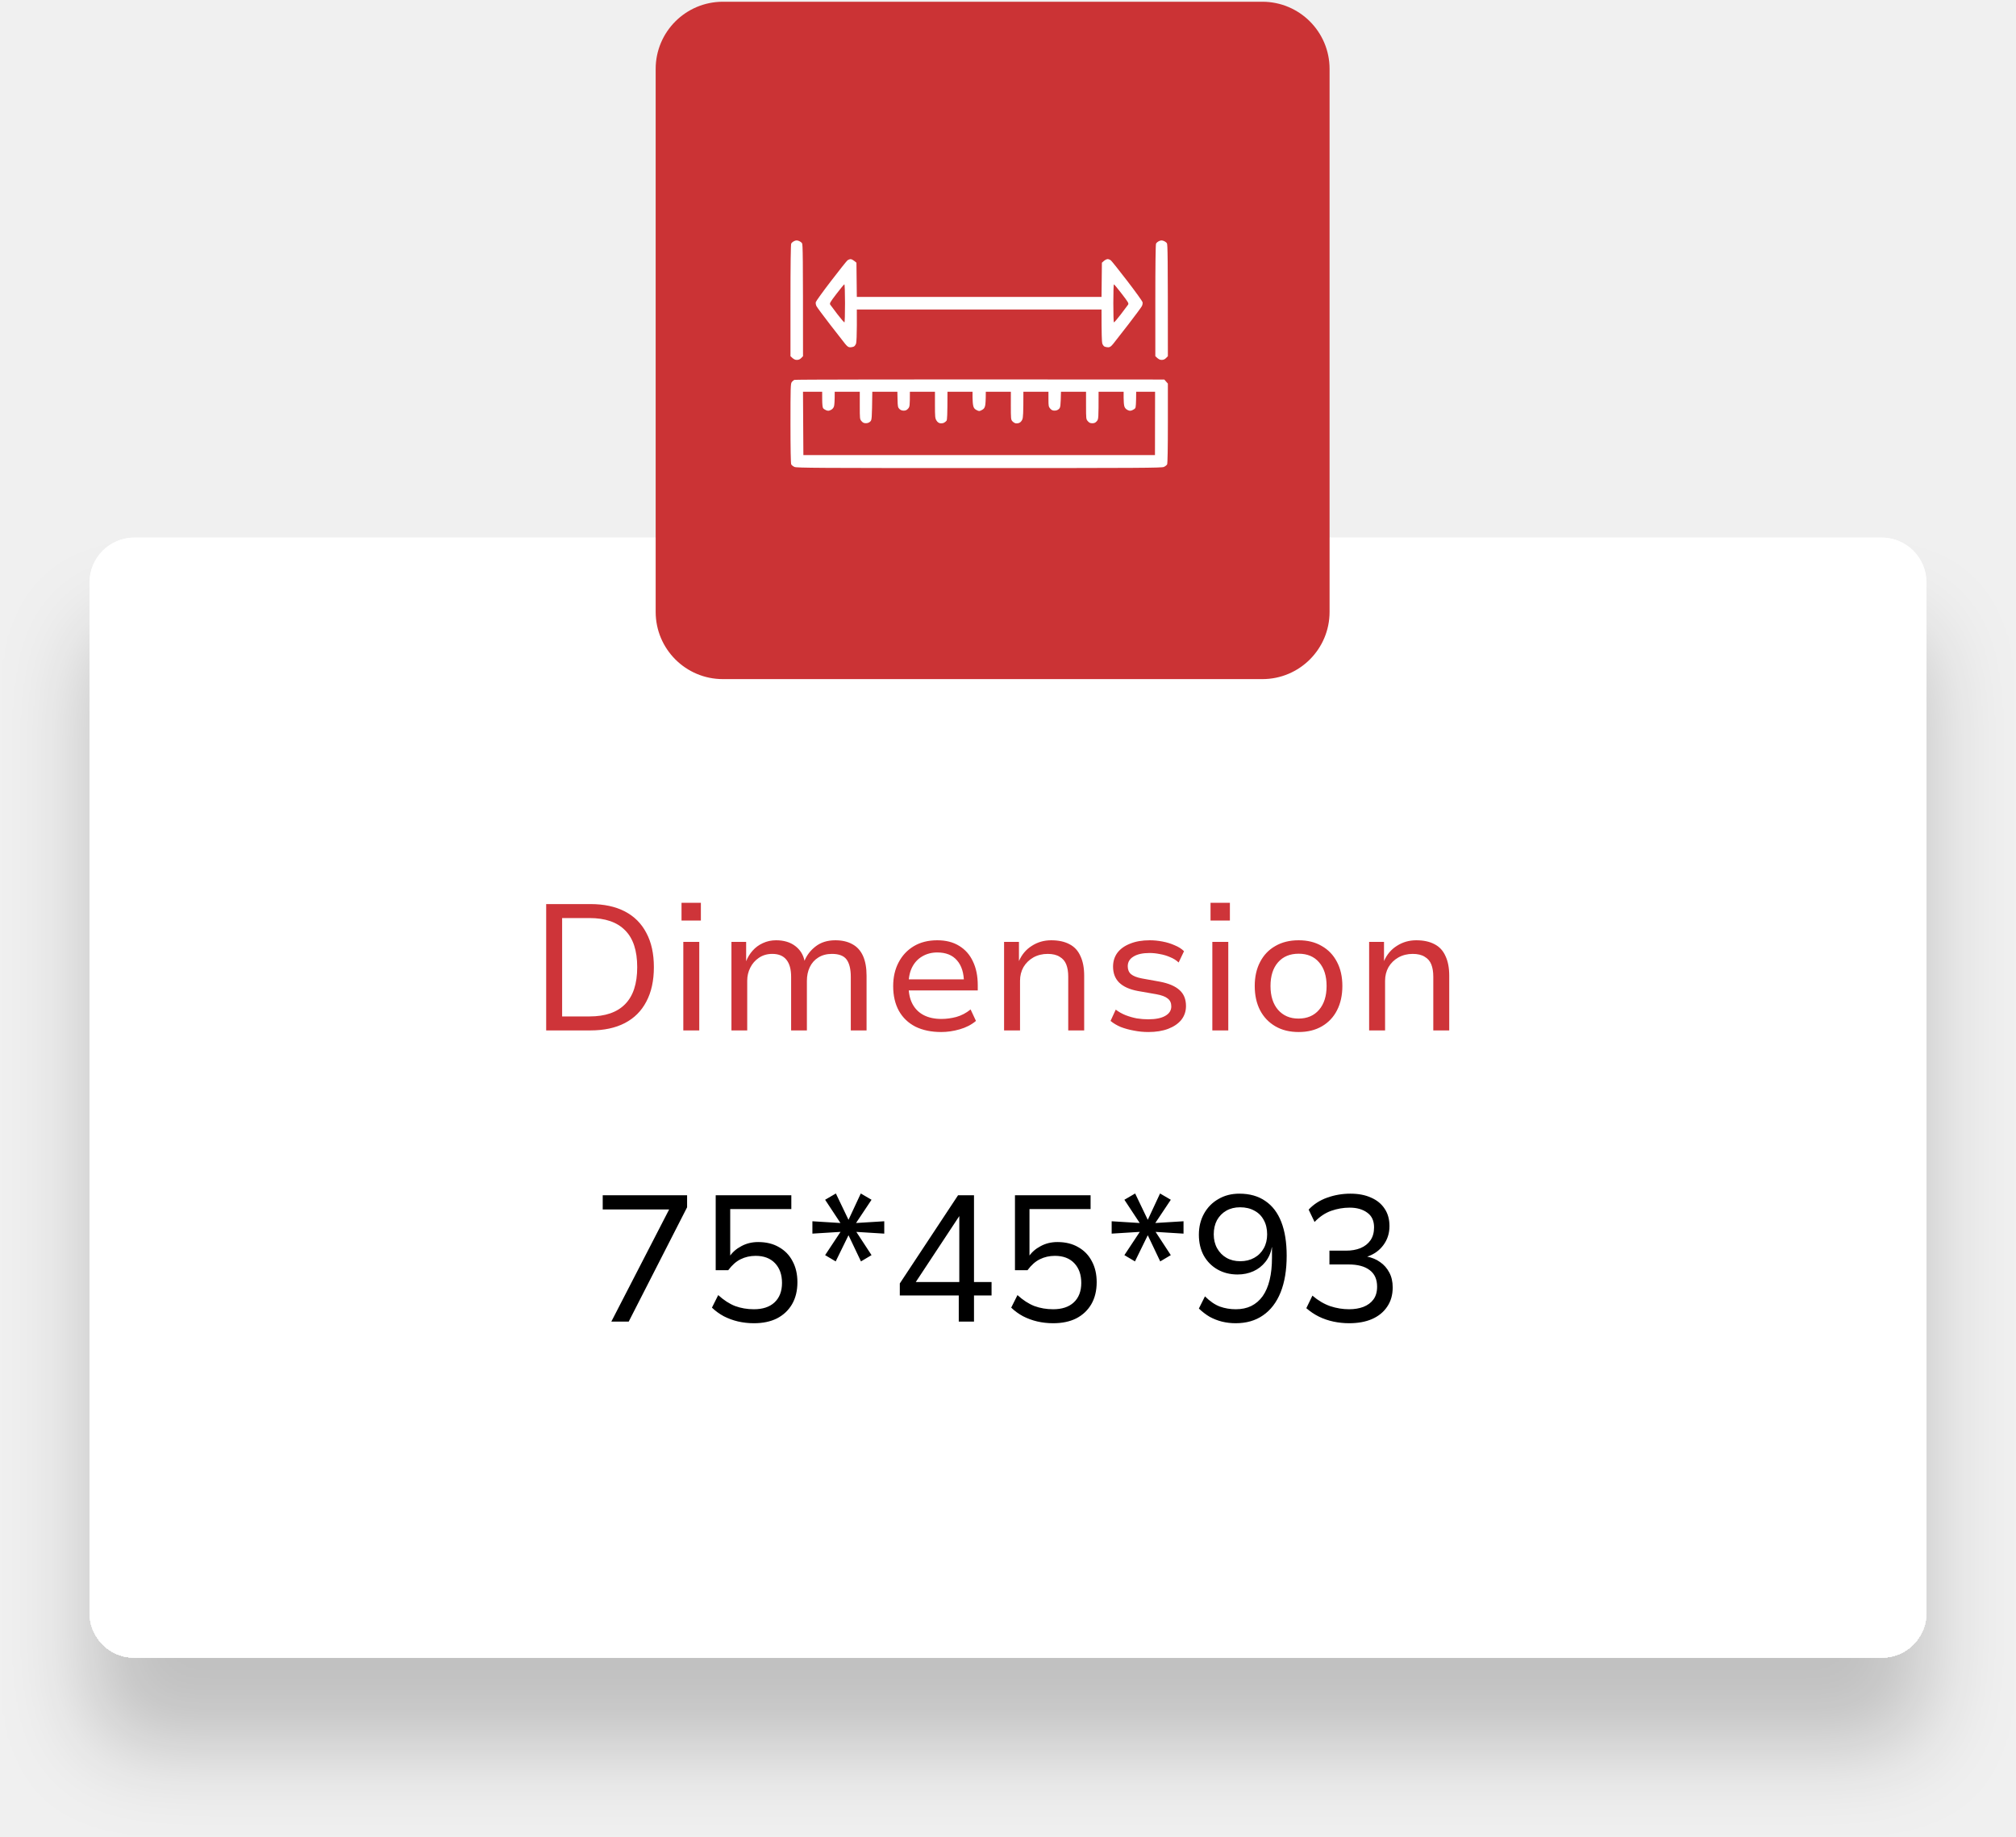
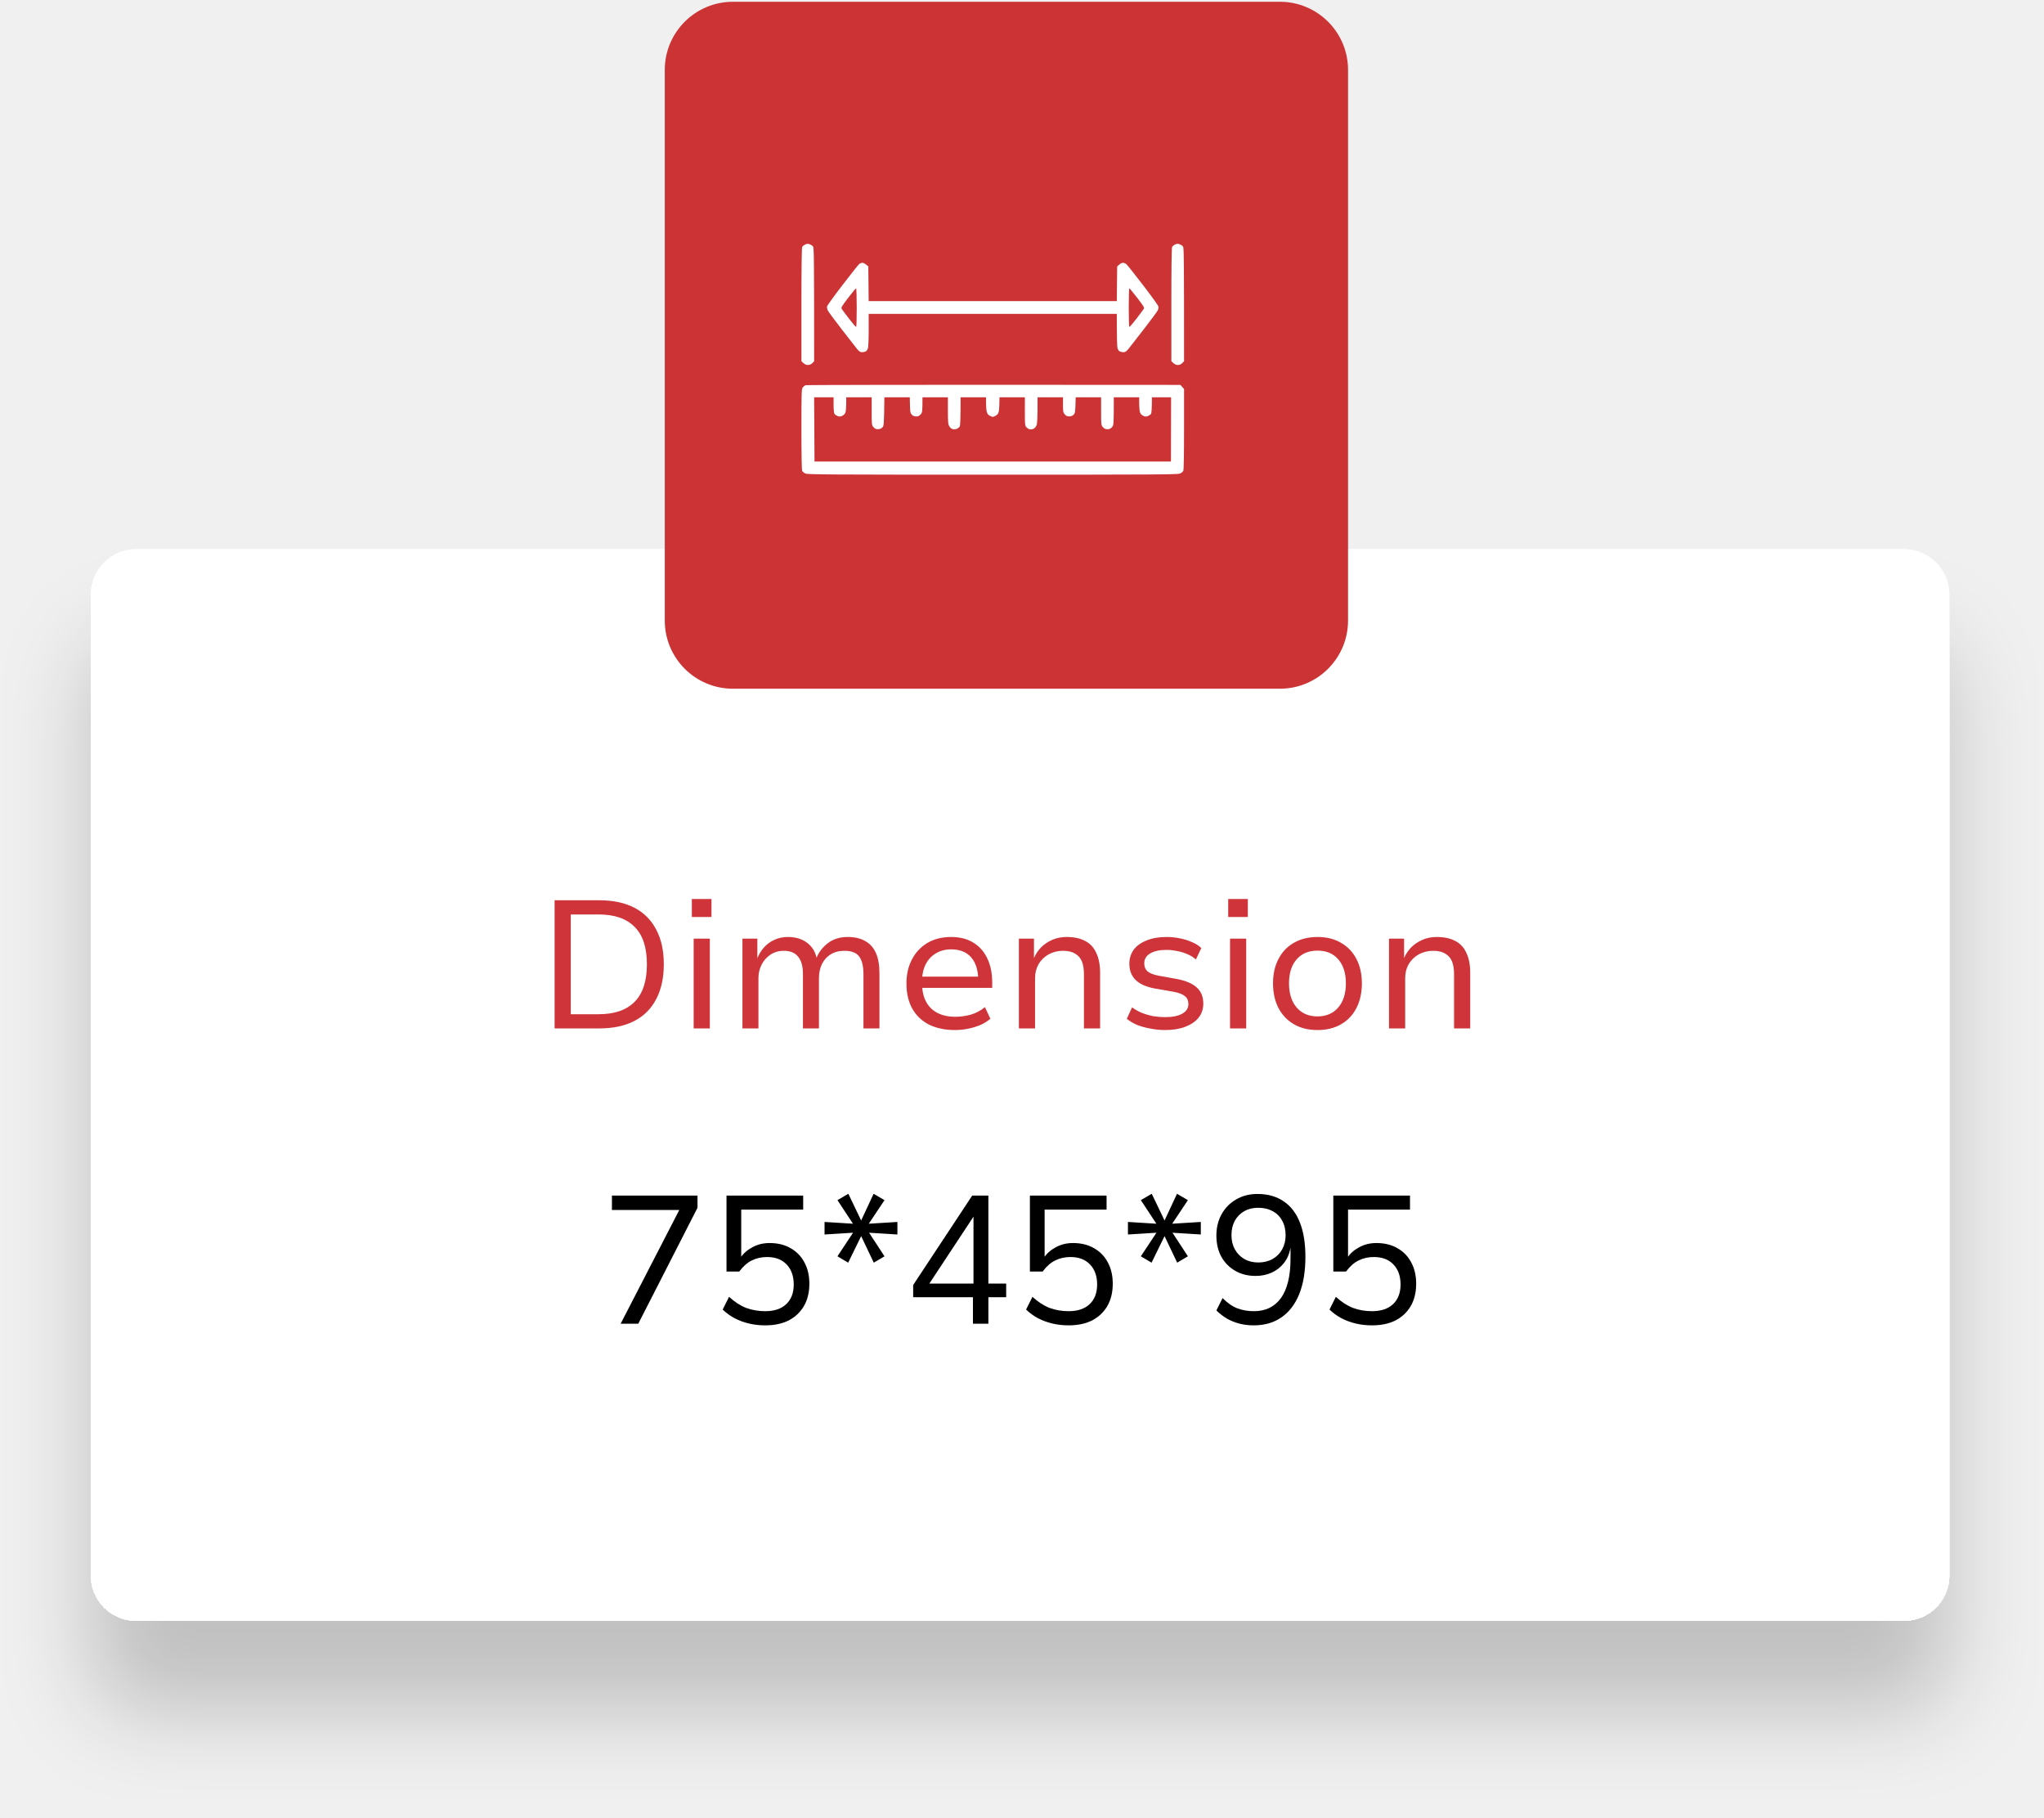
- <svg xmlns="http://www.w3.org/2000/svg" width="90" height="82" viewBox="0 0 90 82" fill="none">
-   <g filter="url(#filter0_d_271_461)">
-     <rect x="4" y="24" width="82" height="50" rx="2" fill="white" />
-     <rect x="4.25" y="24.25" width="81.5" height="49.5" rx="1.75" stroke="white" stroke-width="0.5" />
+ <svg xmlns="http://www.w3.org/2000/svg" width="90" height="80" viewBox="0 0 90 80" fill="none">
+   <g filter="url(#filter0_d_535_31)">
+     <rect x="4" y="24.175" width="81.83" height="47.172" rx="2" fill="white" />
+     <rect x="4.25" y="24.425" width="81.33" height="46.672" rx="1.75" stroke="white" stroke-width="0.5" />
  </g>
  <rect x="29.271" y="0.078" width="30.085" height="30.239" rx="3" fill="#CB3335" />
-   <g clip-path="url(#clip0_271_461)">
-     <path fill-rule="evenodd" clip-rule="evenodd" d="M35.659 10.754C35.715 10.775 35.781 10.821 35.805 10.858C35.841 10.912 35.849 11.382 35.849 15.901L35.768 15.984C35.712 16.041 35.652 16.067 35.571 16.067C35.49 16.067 35.429 16.041 35.289 15.901V13.421C35.289 11.833 35.301 10.916 35.322 10.874C35.34 10.838 35.401 10.787 35.456 10.762C35.536 10.726 35.58 10.725 35.659 10.754ZM51.947 10.754C52.003 10.775 52.069 10.821 52.093 10.858C52.129 10.912 52.137 11.382 52.137 15.901L52.056 15.984C52 16.041 51.94 16.067 51.859 16.067C51.778 16.067 51.717 16.041 51.577 15.901V13.421C51.577 11.833 51.589 10.916 51.61 10.874C51.628 10.838 51.689 10.787 51.745 10.762C51.824 10.726 51.868 10.725 51.947 10.754ZM51.978 16.943L52.137 17.125V18.895C52.137 20.008 52.125 20.688 52.104 20.73C52.086 20.766 52.019 20.819 51.956 20.846C51.854 20.89 50.864 20.895 43.713 20.895C36.562 20.895 35.572 20.89 35.47 20.846C35.407 20.819 35.34 20.766 35.322 20.73C35.302 20.688 35.289 20.01 35.289 18.903C35.289 17.337 35.295 17.133 35.342 17.065C35.371 17.023 35.427 16.975 35.465 16.959C35.505 16.943 39.17 16.933 51.978 16.943ZM35.865 20.317H51.561L51.566 17.489H50.722C50.72 18.04 50.705 18.188 50.68 18.222C50.658 18.253 50.595 18.295 50.541 18.316C50.461 18.347 50.421 18.344 50.335 18.302C50.265 18.267 50.217 18.212 50.195 18.142C50.176 18.083 50.161 17.912 50.162 17.762L50.162 17.489H49.044C49.044 18.7 49.042 18.714 48.964 18.803C48.905 18.872 48.855 18.895 48.764 18.895C48.673 18.895 48.623 18.872 48.564 18.803C48.486 18.714 48.484 18.7 48.484 18.101V17.489H47.365C47.35 18.143 47.341 18.19 47.276 18.255C47.228 18.303 47.161 18.33 47.084 18.331C46.994 18.332 46.945 18.31 46.885 18.241C46.813 18.158 46.806 18.122 46.806 17.82V17.489H45.687C45.687 18.477 45.675 18.642 45.638 18.729C45.608 18.799 45.553 18.859 45.498 18.88C45.449 18.899 45.374 18.906 45.334 18.896C45.293 18.886 45.23 18.845 45.193 18.803C45.131 18.734 45.127 18.685 45.127 18.109L45.128 17.489H44.009C44.009 17.886 43.994 18.057 43.976 18.125C43.952 18.218 43.914 18.264 43.828 18.307C43.719 18.363 43.708 18.363 43.598 18.307C43.512 18.264 43.474 18.218 43.45 18.125C43.432 18.057 43.417 17.886 43.417 17.745L43.417 17.489H42.298C42.297 18.544 42.284 18.745 42.256 18.782C42.234 18.811 42.183 18.852 42.142 18.873C42.101 18.894 42.023 18.904 41.969 18.895C41.903 18.883 41.849 18.842 41.805 18.77C41.746 18.674 41.739 18.604 41.739 18.076V17.489H40.62C40.62 18.122 40.613 18.158 40.541 18.241C40.482 18.308 40.431 18.332 40.344 18.332C40.266 18.332 40.202 18.307 40.152 18.257C40.085 18.19 40.076 18.146 40.069 17.835L40.061 17.489H38.942C38.926 18.715 38.922 18.747 38.852 18.817C38.804 18.865 38.737 18.892 38.66 18.893C38.57 18.894 38.522 18.872 38.462 18.803C38.384 18.714 38.383 18.7 38.383 18.101V17.489H37.264C37.265 17.912 37.25 18.083 37.231 18.142C37.209 18.212 37.161 18.267 37.091 18.302C37.005 18.344 36.965 18.347 36.885 18.316C36.831 18.295 36.769 18.253 36.746 18.222C36.721 18.188 36.706 18.04 36.705 17.828L36.704 17.489H35.848L35.865 20.317ZM37.975 11.569C38.018 11.569 38.094 11.605 38.234 11.728L38.251 13.255H49.175L49.192 11.728L49.282 11.648C49.332 11.605 49.406 11.568 49.447 11.567C49.488 11.566 49.553 11.592 49.593 11.625C49.633 11.658 49.962 12.071 50.326 12.544C50.689 13.017 50.995 13.442 51.006 13.487C51.018 13.534 51.005 13.612 50.975 13.669C50.947 13.723 50.677 14.088 50.376 14.479C50.074 14.87 49.77 15.261 49.699 15.347C49.597 15.471 49.549 15.504 49.471 15.504C49.417 15.504 49.343 15.489 49.307 15.471C49.271 15.453 49.226 15.39 49.208 15.331C49.189 15.272 49.174 14.907 49.175 13.818H38.251L38.252 14.521C38.252 14.907 38.237 15.272 38.219 15.331C38.2 15.39 38.155 15.453 38.119 15.471C38.083 15.489 38.009 15.504 37.955 15.504C37.877 15.504 37.829 15.471 37.727 15.347C37.656 15.261 37.352 14.87 37.05 14.479C36.748 14.088 36.479 13.723 36.451 13.669C36.422 13.612 36.408 13.534 36.42 13.487C36.431 13.442 36.737 13.017 37.1 12.544C37.463 12.071 37.791 11.658 37.829 11.627C37.866 11.595 37.932 11.569 37.975 11.569ZM37.066 13.603C37.09 13.639 37.236 13.835 37.392 14.037C37.548 14.24 37.686 14.4 37.7 14.393C37.713 14.386 37.724 14.001 37.724 13.537C37.724 13.07 37.711 12.693 37.695 12.693C37.679 12.693 37.522 12.883 37.345 13.115C37.054 13.496 37.027 13.543 37.066 13.603ZM49.727 14.393C49.74 14.4 49.879 14.24 50.034 14.037C50.19 13.835 50.337 13.639 50.36 13.603C50.398 13.543 50.371 13.496 50.077 13.114C49.898 12.881 49.74 12.691 49.727 12.692C49.713 12.693 49.702 13.073 49.702 13.537C49.702 14.001 49.713 14.386 49.727 14.393Z" fill="white" />
+   <g clip-path="url(#clip0_535_31)">
+     <path fill-rule="evenodd" clip-rule="evenodd" d="M35.658 10.754C35.714 10.774 35.779 10.821 35.803 10.857C35.84 10.911 35.848 11.382 35.847 15.901L35.767 15.984C35.71 16.041 35.65 16.066 35.569 16.066C35.489 16.066 35.427 16.041 35.288 15.901V13.421C35.288 11.833 35.3 10.916 35.321 10.874C35.339 10.838 35.4 10.787 35.455 10.762C35.534 10.726 35.578 10.724 35.658 10.754ZM51.946 10.754C52.002 10.774 52.067 10.821 52.092 10.857C52.128 10.911 52.136 11.382 52.135 15.901L52.055 15.984C51.998 16.041 51.938 16.066 51.857 16.066C51.777 16.066 51.715 16.041 51.576 15.901V13.421C51.576 11.833 51.588 10.916 51.609 10.874C51.627 10.838 51.687 10.787 51.743 10.762C51.822 10.726 51.866 10.724 51.946 10.754ZM51.976 16.943L52.135 17.125V18.894C52.135 20.008 52.123 20.688 52.102 20.73C52.084 20.766 52.018 20.818 51.954 20.846C51.853 20.889 50.863 20.895 43.712 20.895C36.56 20.895 35.57 20.889 35.469 20.846C35.405 20.818 35.339 20.766 35.321 20.73C35.3 20.688 35.288 20.01 35.288 18.902C35.288 17.337 35.293 17.133 35.34 17.065C35.37 17.022 35.425 16.975 35.464 16.959C35.504 16.943 39.168 16.933 51.976 16.943ZM35.864 20.316H51.559L51.565 17.489H50.72C50.719 18.04 50.703 18.187 50.678 18.222C50.656 18.253 50.594 18.295 50.539 18.316C50.46 18.346 50.42 18.343 50.334 18.302C50.264 18.267 50.215 18.212 50.193 18.142C50.175 18.083 50.16 17.912 50.16 17.761L50.161 17.489H49.042C49.042 18.7 49.041 18.714 48.963 18.803C48.903 18.871 48.853 18.894 48.763 18.894C48.672 18.894 48.622 18.871 48.562 18.803C48.484 18.714 48.483 18.7 48.483 18.101V17.489H47.364C47.349 18.143 47.339 18.19 47.274 18.255C47.227 18.303 47.159 18.329 47.082 18.33C46.993 18.332 46.944 18.309 46.884 18.241C46.812 18.158 46.805 18.122 46.805 17.819V17.489H45.686C45.686 18.477 45.674 18.641 45.636 18.729C45.607 18.799 45.551 18.858 45.497 18.88C45.447 18.899 45.373 18.906 45.332 18.896C45.291 18.886 45.228 18.844 45.192 18.803C45.13 18.734 45.125 18.685 45.126 18.109L45.127 17.489H44.008C44.007 17.886 43.993 18.057 43.974 18.125C43.95 18.218 43.913 18.264 43.827 18.307C43.717 18.362 43.706 18.362 43.596 18.307C43.51 18.264 43.473 18.218 43.449 18.125C43.431 18.057 43.416 17.886 43.416 17.745L43.416 17.489H42.297C42.295 18.544 42.282 18.744 42.255 18.781C42.233 18.81 42.181 18.851 42.14 18.872C42.1 18.894 42.022 18.904 41.968 18.894C41.902 18.883 41.847 18.842 41.803 18.77C41.744 18.673 41.738 18.604 41.737 18.076V17.489H40.618C40.618 18.122 40.612 18.158 40.539 18.241C40.48 18.308 40.429 18.332 40.343 18.332C40.265 18.332 40.201 18.307 40.151 18.257C40.084 18.189 40.075 18.145 40.067 17.835L40.059 17.489H38.94C38.924 18.715 38.921 18.747 38.85 18.817C38.803 18.865 38.736 18.892 38.659 18.893C38.569 18.894 38.52 18.872 38.46 18.803C38.383 18.714 38.381 18.7 38.381 18.101V17.489H37.262C37.263 17.912 37.248 18.083 37.23 18.142C37.208 18.212 37.16 18.267 37.09 18.302C37.003 18.343 36.963 18.346 36.884 18.316C36.83 18.295 36.767 18.253 36.745 18.222C36.72 18.187 36.705 18.04 36.704 17.828L36.703 17.489H35.847L35.864 20.316ZM37.974 11.568C38.017 11.568 38.093 11.604 38.233 11.728L38.249 13.255H49.174L49.19 11.728L49.281 11.648C49.331 11.604 49.404 11.568 49.445 11.567C49.486 11.566 49.552 11.592 49.591 11.625C49.631 11.657 49.961 12.071 50.324 12.544C50.688 13.017 50.994 13.441 51.005 13.487C51.016 13.534 51.003 13.611 50.974 13.669C50.946 13.723 50.676 14.088 50.374 14.479C50.073 14.87 49.768 15.261 49.697 15.347C49.596 15.471 49.548 15.504 49.47 15.504C49.416 15.504 49.342 15.489 49.306 15.471C49.269 15.453 49.224 15.39 49.206 15.331C49.188 15.271 49.173 14.907 49.174 13.817H38.249L38.25 14.52C38.25 14.907 38.235 15.271 38.217 15.331C38.199 15.39 38.154 15.453 38.118 15.471C38.082 15.489 38.008 15.504 37.953 15.504C37.876 15.504 37.827 15.471 37.726 15.347C37.655 15.261 37.35 14.87 37.049 14.479C36.747 14.088 36.477 13.723 36.45 13.669C36.42 13.611 36.407 13.534 36.419 13.487C36.429 13.441 36.735 13.017 37.099 12.544C37.462 12.071 37.79 11.658 37.828 11.626C37.865 11.595 37.931 11.568 37.974 11.568ZM37.065 13.602C37.088 13.639 37.235 13.834 37.39 14.037C37.546 14.24 37.685 14.4 37.698 14.393C37.712 14.386 37.723 14 37.723 13.536C37.723 13.07 37.71 12.693 37.694 12.693C37.678 12.693 37.52 12.883 37.343 13.115C37.053 13.496 37.026 13.543 37.065 13.602ZM49.725 14.393C49.739 14.4 49.877 14.24 50.033 14.037C50.188 13.834 50.335 13.639 50.358 13.602C50.397 13.543 50.37 13.496 50.075 13.113C49.896 12.88 49.739 12.691 49.725 12.692C49.712 12.692 49.7 13.073 49.7 13.536C49.7 14 49.712 14.386 49.725 14.393Z" fill="white" />
  </g>
-   <path d="M24.383 46V40.36H26.359C26.961 40.36 27.473 40.469 27.895 40.688C28.316 40.907 28.636 41.227 28.855 41.648C29.079 42.064 29.191 42.573 29.191 43.176C29.191 43.779 29.079 44.291 28.855 44.712C28.636 45.133 28.316 45.453 27.895 45.672C27.473 45.891 26.961 46 26.359 46H24.383ZM25.095 45.376H26.319C27.017 45.376 27.545 45.195 27.903 44.832C28.265 44.469 28.447 43.917 28.447 43.176C28.447 42.435 28.265 41.885 27.903 41.528C27.545 41.165 27.017 40.984 26.319 40.984H25.095V45.376ZM30.425 41.096V40.304H31.289V41.096H30.425ZM30.505 46V42.048H31.217V46H30.505ZM32.654 46V42.048H33.31V42.912C33.379 42.736 33.475 42.579 33.598 42.44C33.726 42.296 33.878 42.184 34.054 42.104C34.235 42.019 34.432 41.976 34.646 41.976C34.992 41.976 35.278 42.061 35.502 42.232C35.726 42.403 35.864 42.627 35.918 42.904H35.91C36.016 42.643 36.184 42.424 36.414 42.248C36.648 42.067 36.942 41.976 37.294 41.976C37.592 41.976 37.846 42.035 38.054 42.152C38.262 42.264 38.419 42.437 38.526 42.672C38.632 42.907 38.686 43.203 38.686 43.56V46H37.982V43.608C37.982 43.267 37.92 43.011 37.798 42.84C37.675 42.669 37.456 42.584 37.142 42.584C36.907 42.584 36.704 42.637 36.534 42.744C36.368 42.845 36.24 42.989 36.15 43.176C36.064 43.357 36.022 43.563 36.022 43.792V46H35.318V43.608C35.318 43.272 35.248 43.019 35.11 42.848C34.971 42.672 34.76 42.584 34.478 42.584C34.248 42.584 34.048 42.643 33.878 42.76C33.712 42.872 33.584 43.019 33.494 43.2C33.403 43.381 33.358 43.573 33.358 43.776V46H32.654ZM42.018 46.072C41.576 46.072 41.192 45.992 40.866 45.832C40.546 45.667 40.301 45.432 40.13 45.128C39.96 44.819 39.874 44.451 39.874 44.024C39.874 43.624 39.954 43.272 40.114 42.968C40.274 42.659 40.501 42.416 40.794 42.24C41.088 42.064 41.437 41.976 41.842 41.976C42.226 41.976 42.552 42.059 42.818 42.224C43.09 42.389 43.296 42.621 43.434 42.92C43.578 43.219 43.65 43.573 43.65 43.984V44.216H40.41V43.72H43.186L43.034 43.88C43.034 43.443 42.93 43.107 42.722 42.872C42.52 42.637 42.226 42.52 41.842 42.52C41.592 42.52 41.368 42.579 41.17 42.696C40.978 42.808 40.829 42.968 40.722 43.176C40.616 43.384 40.562 43.637 40.562 43.936V44.016C40.562 44.336 40.621 44.605 40.738 44.824C40.856 45.043 41.024 45.208 41.242 45.32C41.461 45.432 41.722 45.488 42.026 45.488C42.245 45.488 42.466 45.459 42.69 45.4C42.92 45.336 43.133 45.224 43.33 45.064L43.57 45.576C43.368 45.747 43.125 45.872 42.842 45.952C42.565 46.032 42.29 46.072 42.018 46.072ZM44.825 46V42.048H45.489V42.904C45.617 42.611 45.809 42.384 46.065 42.224C46.321 42.059 46.609 41.976 46.929 41.976C47.255 41.976 47.527 42.035 47.745 42.152C47.964 42.264 48.127 42.44 48.233 42.68C48.345 42.915 48.401 43.208 48.401 43.56V46H47.689V43.6C47.689 43.387 47.66 43.205 47.601 43.056C47.543 42.907 47.444 42.792 47.305 42.712C47.172 42.627 46.993 42.584 46.769 42.584C46.535 42.584 46.321 42.637 46.129 42.744C45.943 42.851 45.796 42.995 45.689 43.176C45.588 43.357 45.537 43.56 45.537 43.784V46H44.825ZM51.266 46.072C51.047 46.072 50.831 46.051 50.618 46.008C50.41 45.971 50.215 45.917 50.034 45.848C49.858 45.773 49.706 45.683 49.578 45.576L49.81 45.072C49.943 45.173 50.09 45.256 50.25 45.32C50.415 45.384 50.583 45.432 50.754 45.464C50.93 45.491 51.098 45.504 51.258 45.504C51.588 45.504 51.842 45.453 52.018 45.352C52.199 45.251 52.29 45.109 52.29 44.928C52.29 44.773 52.236 44.656 52.13 44.576C52.028 44.491 51.858 44.427 51.618 44.384L50.794 44.24C50.426 44.171 50.148 44.045 49.962 43.864C49.78 43.683 49.69 43.445 49.69 43.152C49.69 42.917 49.754 42.712 49.882 42.536C50.015 42.36 50.204 42.224 50.45 42.128C50.695 42.027 50.988 41.976 51.33 41.976C51.516 41.976 51.706 41.995 51.898 42.032C52.095 42.069 52.276 42.125 52.442 42.2C52.612 42.269 52.751 42.357 52.858 42.464L52.618 42.968C52.511 42.867 52.383 42.787 52.234 42.728C52.09 42.664 51.938 42.619 51.778 42.592C51.623 42.56 51.471 42.544 51.322 42.544C51.012 42.544 50.772 42.597 50.602 42.704C50.431 42.805 50.346 42.949 50.346 43.136C50.346 43.285 50.394 43.403 50.49 43.488C50.591 43.573 50.754 43.637 50.978 43.68L51.778 43.824C52.172 43.899 52.466 44.024 52.658 44.2C52.85 44.371 52.946 44.608 52.946 44.912C52.946 45.147 52.876 45.352 52.738 45.528C52.599 45.699 52.404 45.832 52.154 45.928C51.903 46.024 51.607 46.072 51.266 46.072ZM54.042 41.096V40.304H54.906V41.096H54.042ZM54.122 46V42.048H54.834V46H54.122ZM57.975 46.072C57.575 46.072 57.228 45.987 56.935 45.816C56.642 45.645 56.415 45.408 56.255 45.104C56.095 44.795 56.015 44.432 56.015 44.016C56.015 43.605 56.095 43.248 56.255 42.944C56.415 42.635 56.642 42.397 56.935 42.232C57.228 42.061 57.575 41.976 57.975 41.976C58.375 41.976 58.719 42.061 59.007 42.232C59.3 42.397 59.527 42.635 59.687 42.944C59.847 43.248 59.927 43.605 59.927 44.016C59.927 44.432 59.847 44.795 59.687 45.104C59.532 45.408 59.308 45.645 59.015 45.816C58.722 45.987 58.375 46.072 57.975 46.072ZM57.967 45.472C58.356 45.472 58.663 45.341 58.887 45.08C59.111 44.819 59.223 44.464 59.223 44.016C59.223 43.568 59.111 43.216 58.887 42.96C58.668 42.704 58.364 42.576 57.975 42.576C57.586 42.576 57.279 42.704 57.055 42.96C56.831 43.216 56.719 43.568 56.719 44.016C56.719 44.464 56.831 44.819 57.055 45.08C57.284 45.341 57.588 45.472 57.967 45.472ZM61.122 46V42.048H61.786V42.904C61.914 42.611 62.106 42.384 62.362 42.224C62.618 42.059 62.906 41.976 63.226 41.976C63.551 41.976 63.824 42.035 64.042 42.152C64.261 42.264 64.424 42.44 64.53 42.68C64.642 42.915 64.698 43.208 64.698 43.56V46H63.986V43.6C63.986 43.387 63.957 43.205 63.898 43.056C63.84 42.907 63.741 42.792 63.602 42.712C63.469 42.627 63.29 42.584 63.066 42.584C62.831 42.584 62.618 42.637 62.426 42.744C62.239 42.851 62.093 42.995 61.986 43.176C61.885 43.357 61.834 43.56 61.834 43.784V46H61.122Z" fill="#CE3439" />
-   <path d="M27.291 59L30.05 53.648L30.082 53.992H26.907V53.36H30.674V53.896L28.067 59H27.291ZM33.655 59.072C33.41 59.072 33.173 59.045 32.943 58.992C32.719 58.939 32.509 58.861 32.311 58.76C32.114 58.653 31.938 58.525 31.783 58.376L32.063 57.816C32.309 58.04 32.559 58.203 32.815 58.304C33.077 58.4 33.357 58.448 33.655 58.448C34.05 58.448 34.357 58.347 34.575 58.144C34.799 57.936 34.911 57.645 34.911 57.272C34.911 56.904 34.807 56.611 34.599 56.392C34.391 56.173 34.103 56.064 33.735 56.064C33.49 56.064 33.266 56.115 33.063 56.216C32.866 56.312 32.682 56.475 32.511 56.704H31.951V53.36H35.327V53.976H32.599V56.096H32.567C32.695 55.904 32.871 55.749 33.095 55.632C33.319 55.509 33.57 55.448 33.847 55.448C34.21 55.448 34.522 55.525 34.783 55.68C35.045 55.829 35.245 56.037 35.383 56.304C35.527 56.571 35.599 56.883 35.599 57.24C35.599 57.619 35.519 57.947 35.359 58.224C35.199 58.496 34.975 58.707 34.687 58.856C34.399 59 34.055 59.072 33.655 59.072ZM37.308 56.312L36.836 56.032L37.54 54.968L37.556 54.992L36.268 55.072V54.52L37.556 54.6L37.532 54.616L36.836 53.56L37.316 53.28L37.884 54.464H37.876L38.428 53.28L38.908 53.56L38.204 54.616L38.18 54.6L39.476 54.52V55.072L38.188 54.992L38.212 54.968L38.908 56.032L38.436 56.312L37.876 55.136H37.884L37.308 56.312ZM42.802 59V57.832H40.17V57.296L42.77 53.36H43.482V57.232H44.266V57.832H43.482V59H42.802ZM42.826 57.232V54.24H42.858L40.794 57.368L40.738 57.232H42.826ZM47.015 59.072C46.769 59.072 46.532 59.045 46.303 58.992C46.079 58.939 45.868 58.861 45.671 58.76C45.473 58.653 45.297 58.525 45.143 58.376L45.423 57.816C45.668 58.04 45.919 58.203 46.175 58.304C46.436 58.4 46.716 58.448 47.015 58.448C47.409 58.448 47.716 58.347 47.935 58.144C48.159 57.936 48.271 57.645 48.271 57.272C48.271 56.904 48.167 56.611 47.959 56.392C47.751 56.173 47.463 56.064 47.095 56.064C46.849 56.064 46.625 56.115 46.423 56.216C46.225 56.312 46.041 56.475 45.871 56.704H45.311V53.36H48.687V53.976H45.959V56.096H45.927C46.055 55.904 46.231 55.749 46.455 55.632C46.679 55.509 46.929 55.448 47.207 55.448C47.569 55.448 47.881 55.525 48.143 55.68C48.404 55.829 48.604 56.037 48.743 56.304C48.887 56.571 48.959 56.883 48.959 57.24C48.959 57.619 48.879 57.947 48.719 58.224C48.559 58.496 48.335 58.707 48.047 58.856C47.759 59 47.415 59.072 47.015 59.072ZM50.668 56.312L50.196 56.032L50.9 54.968L50.916 54.992L49.628 55.072V54.52L50.916 54.6L50.892 54.616L50.196 53.56L50.676 53.28L51.244 54.464H51.236L51.788 53.28L52.268 53.56L51.564 54.616L51.54 54.6L52.836 54.52V55.072L51.548 54.992L51.572 54.968L52.268 56.032L51.796 56.312L51.236 55.136H51.244L50.668 56.312ZM55.161 59.072C54.953 59.072 54.751 59.048 54.553 59C54.361 58.952 54.177 58.88 54.001 58.784C53.831 58.683 53.671 58.56 53.521 58.416L53.793 57.872C54.012 58.091 54.233 58.243 54.457 58.328C54.681 58.408 54.919 58.448 55.169 58.448C55.431 58.448 55.66 58.4 55.857 58.304C56.06 58.203 56.231 58.056 56.369 57.864C56.508 57.667 56.612 57.424 56.681 57.136C56.751 56.848 56.785 56.517 56.785 56.144V55.68H56.777C56.735 55.931 56.639 56.149 56.489 56.336C56.345 56.517 56.167 56.656 55.953 56.752C55.74 56.848 55.505 56.896 55.249 56.896C54.913 56.896 54.615 56.821 54.353 56.672C54.092 56.523 53.887 56.315 53.737 56.048C53.593 55.781 53.521 55.472 53.521 55.12C53.521 54.768 53.599 54.453 53.753 54.176C53.908 53.899 54.121 53.683 54.393 53.528C54.665 53.368 54.977 53.288 55.329 53.288C55.788 53.288 56.175 53.397 56.489 53.616C56.804 53.829 57.041 54.141 57.201 54.552C57.361 54.963 57.441 55.464 57.441 56.056C57.441 56.696 57.351 57.243 57.169 57.696C56.988 58.144 56.727 58.485 56.385 58.72C56.049 58.955 55.641 59.072 55.161 59.072ZM55.369 56.304C55.604 56.304 55.812 56.253 55.993 56.152C56.175 56.051 56.316 55.909 56.417 55.728C56.519 55.547 56.569 55.339 56.569 55.104C56.569 54.859 56.519 54.645 56.417 54.464C56.321 54.283 56.183 54.144 56.001 54.048C55.82 53.947 55.607 53.896 55.361 53.896C55.127 53.896 54.921 53.947 54.745 54.048C54.569 54.149 54.431 54.291 54.329 54.472C54.233 54.653 54.185 54.864 54.185 55.104C54.185 55.339 54.236 55.547 54.337 55.728C54.439 55.909 54.577 56.051 54.753 56.152C54.929 56.253 55.135 56.304 55.369 56.304ZM60.23 59.072C59.995 59.072 59.764 59.048 59.534 59C59.305 58.952 59.086 58.877 58.878 58.776C58.675 58.675 58.489 58.549 58.318 58.4L58.59 57.84C58.846 58.059 59.113 58.216 59.39 58.312C59.667 58.403 59.947 58.448 60.23 58.448C60.465 58.448 60.675 58.413 60.862 58.344C61.054 58.269 61.203 58.16 61.31 58.016C61.422 57.867 61.478 57.675 61.478 57.44C61.478 57.115 61.369 56.869 61.15 56.704C60.931 56.533 60.614 56.448 60.198 56.448H59.35V55.832H60.094C60.334 55.832 60.547 55.795 60.734 55.72C60.926 55.64 61.075 55.523 61.182 55.368C61.289 55.213 61.342 55.021 61.342 54.792C61.342 54.499 61.241 54.28 61.038 54.136C60.836 53.987 60.574 53.912 60.254 53.912C59.971 53.912 59.694 53.96 59.422 54.056C59.156 54.152 58.91 54.317 58.686 54.552L58.422 54C58.646 53.76 58.923 53.581 59.254 53.464C59.585 53.347 59.929 53.288 60.286 53.288C60.644 53.288 60.95 53.347 61.206 53.464C61.468 53.576 61.67 53.741 61.814 53.96C61.958 54.173 62.03 54.432 62.03 54.736C62.03 55.056 61.94 55.339 61.758 55.584C61.577 55.829 61.331 56.003 61.022 56.104V56.096C61.246 56.139 61.444 56.221 61.614 56.344C61.785 56.461 61.921 56.616 62.022 56.808C62.123 56.995 62.174 57.216 62.174 57.472C62.174 57.808 62.092 58.096 61.926 58.336C61.766 58.576 61.539 58.76 61.246 58.888C60.958 59.011 60.62 59.072 60.23 59.072Z" fill="black" />
+   <path d="M24.42 45.27V39.63H26.396C26.999 39.63 27.511 39.74 27.932 39.958C28.354 40.177 28.674 40.497 28.892 40.918C29.116 41.334 29.228 41.844 29.228 42.446C29.228 43.049 29.116 43.561 28.892 43.982C28.674 44.404 28.354 44.724 27.932 44.942C27.511 45.161 26.999 45.27 26.396 45.27H24.42ZM25.132 44.646H26.356C27.055 44.646 27.583 44.465 27.94 44.102C28.303 43.74 28.484 43.188 28.484 42.446C28.484 41.705 28.303 41.156 27.94 40.798C27.583 40.436 27.055 40.254 26.356 40.254H25.132V44.646ZM30.463 40.366V39.574H31.327V40.366H30.463ZM30.543 45.27V41.318H31.255V45.27H30.543ZM32.691 45.27V41.318H33.347V42.182C33.417 42.006 33.513 41.849 33.635 41.71C33.763 41.566 33.915 41.454 34.091 41.374C34.273 41.289 34.47 41.246 34.683 41.246C35.03 41.246 35.315 41.332 35.539 41.502C35.763 41.673 35.902 41.897 35.955 42.174H35.947C36.054 41.913 36.222 41.694 36.451 41.518C36.686 41.337 36.979 41.246 37.331 41.246C37.63 41.246 37.883 41.305 38.091 41.422C38.299 41.534 38.457 41.708 38.563 41.942C38.67 42.177 38.723 42.473 38.723 42.83V45.27H38.019V42.878C38.019 42.537 37.958 42.281 37.835 42.11C37.713 41.94 37.494 41.854 37.179 41.854C36.945 41.854 36.742 41.908 36.571 42.014C36.406 42.116 36.278 42.26 36.187 42.446C36.102 42.628 36.059 42.833 36.059 43.062V45.27H35.355V42.878C35.355 42.542 35.286 42.289 35.147 42.118C35.009 41.942 34.798 41.854 34.515 41.854C34.286 41.854 34.086 41.913 33.915 42.03C33.75 42.142 33.622 42.289 33.531 42.47C33.441 42.652 33.395 42.844 33.395 43.046V45.27H32.691ZM42.056 45.342C41.613 45.342 41.229 45.262 40.904 45.102C40.584 44.937 40.339 44.702 40.168 44.398C39.997 44.089 39.912 43.721 39.912 43.294C39.912 42.894 39.992 42.542 40.152 42.238C40.312 41.929 40.539 41.686 40.832 41.51C41.125 41.334 41.475 41.246 41.88 41.246C42.264 41.246 42.589 41.329 42.856 41.494C43.128 41.66 43.333 41.892 43.472 42.19C43.616 42.489 43.688 42.844 43.688 43.254V43.486H40.448V42.99H43.224L43.072 43.15C43.072 42.713 42.968 42.377 42.76 42.142C42.557 41.908 42.264 41.79 41.88 41.79C41.629 41.79 41.405 41.849 41.208 41.966C41.016 42.078 40.867 42.238 40.76 42.446C40.653 42.654 40.6 42.908 40.6 43.206V43.286C40.6 43.606 40.659 43.876 40.776 44.094C40.893 44.313 41.061 44.478 41.28 44.59C41.499 44.702 41.76 44.758 42.064 44.758C42.283 44.758 42.504 44.729 42.728 44.67C42.957 44.606 43.171 44.494 43.368 44.334L43.608 44.846C43.405 45.017 43.163 45.142 42.88 45.222C42.603 45.302 42.328 45.342 42.056 45.342ZM44.863 45.27V41.318H45.527V42.174C45.655 41.881 45.847 41.654 46.103 41.494C46.359 41.329 46.647 41.246 46.967 41.246C47.292 41.246 47.564 41.305 47.783 41.422C48.002 41.534 48.164 41.71 48.271 41.95C48.383 42.185 48.439 42.478 48.439 42.83V45.27H47.727V42.87C47.727 42.657 47.697 42.476 47.639 42.326C47.58 42.177 47.481 42.062 47.343 41.982C47.209 41.897 47.031 41.854 46.807 41.854C46.572 41.854 46.359 41.908 46.167 42.014C45.98 42.121 45.834 42.265 45.727 42.446C45.626 42.628 45.575 42.83 45.575 43.054V45.27H44.863ZM51.303 45.342C51.085 45.342 50.869 45.321 50.655 45.278C50.447 45.241 50.253 45.188 50.071 45.118C49.895 45.044 49.743 44.953 49.615 44.846L49.847 44.342C49.981 44.444 50.127 44.526 50.287 44.59C50.453 44.654 50.621 44.702 50.791 44.734C50.967 44.761 51.135 44.774 51.295 44.774C51.626 44.774 51.879 44.724 52.055 44.622C52.237 44.521 52.327 44.38 52.327 44.198C52.327 44.044 52.274 43.926 52.167 43.846C52.066 43.761 51.895 43.697 51.655 43.654L50.831 43.51C50.463 43.441 50.186 43.316 49.999 43.134C49.818 42.953 49.727 42.716 49.727 42.422C49.727 42.188 49.791 41.982 49.919 41.806C50.053 41.63 50.242 41.494 50.487 41.398C50.733 41.297 51.026 41.246 51.367 41.246C51.554 41.246 51.743 41.265 51.935 41.302C52.133 41.34 52.314 41.396 52.479 41.47C52.65 41.54 52.789 41.628 52.895 41.734L52.655 42.238C52.549 42.137 52.421 42.057 52.271 41.998C52.127 41.934 51.975 41.889 51.815 41.862C51.661 41.83 51.509 41.814 51.359 41.814C51.05 41.814 50.81 41.868 50.639 41.974C50.469 42.076 50.383 42.22 50.383 42.406C50.383 42.556 50.431 42.673 50.527 42.758C50.629 42.844 50.791 42.908 51.015 42.95L51.815 43.094C52.21 43.169 52.503 43.294 52.695 43.47C52.887 43.641 52.983 43.878 52.983 44.182C52.983 44.417 52.914 44.622 52.775 44.798C52.637 44.969 52.442 45.102 52.191 45.198C51.941 45.294 51.645 45.342 51.303 45.342ZM54.08 40.366V39.574H54.944V40.366H54.08ZM54.16 45.27V41.318H54.872V45.27H54.16ZM58.013 45.342C57.613 45.342 57.266 45.257 56.973 45.086C56.679 44.916 56.453 44.678 56.293 44.374C56.133 44.065 56.053 43.702 56.053 43.286C56.053 42.876 56.133 42.518 56.293 42.214C56.453 41.905 56.679 41.668 56.973 41.502C57.266 41.332 57.613 41.246 58.013 41.246C58.413 41.246 58.757 41.332 59.045 41.502C59.338 41.668 59.565 41.905 59.725 42.214C59.885 42.518 59.965 42.876 59.965 43.286C59.965 43.702 59.885 44.065 59.725 44.374C59.57 44.678 59.346 44.916 59.053 45.086C58.759 45.257 58.413 45.342 58.013 45.342ZM58.005 44.742C58.394 44.742 58.701 44.612 58.925 44.35C59.149 44.089 59.261 43.734 59.261 43.286C59.261 42.838 59.149 42.486 58.925 42.23C58.706 41.974 58.402 41.846 58.013 41.846C57.623 41.846 57.317 41.974 57.093 42.23C56.869 42.486 56.757 42.838 56.757 43.286C56.757 43.734 56.869 44.089 57.093 44.35C57.322 44.612 57.626 44.742 58.005 44.742ZM61.16 45.27V41.318H61.824V42.174C61.952 41.881 62.144 41.654 62.4 41.494C62.656 41.329 62.944 41.246 63.264 41.246C63.589 41.246 63.861 41.305 64.08 41.422C64.298 41.534 64.461 41.71 64.568 41.95C64.68 42.185 64.736 42.478 64.736 42.83V45.27H64.024V42.87C64.024 42.657 63.994 42.476 63.936 42.326C63.877 42.177 63.778 42.062 63.64 41.982C63.506 41.897 63.328 41.854 63.104 41.854C62.869 41.854 62.656 41.908 62.464 42.014C62.277 42.121 62.13 42.265 62.024 42.446C61.922 42.628 61.872 42.83 61.872 43.054V45.27H61.16Z" fill="#CE3439" />
+   <path d="M27.328 58.27L30.088 52.918L30.12 53.262H26.944V52.63H30.712V53.166L28.104 58.27H27.328ZM33.693 58.342C33.448 58.342 33.21 58.316 32.981 58.262C32.757 58.209 32.546 58.132 32.349 58.03C32.152 57.924 31.976 57.796 31.821 57.646L32.101 57.086C32.346 57.31 32.597 57.473 32.853 57.574C33.114 57.67 33.394 57.718 33.693 57.718C34.088 57.718 34.394 57.617 34.613 57.414C34.837 57.206 34.949 56.916 34.949 56.542C34.949 56.174 34.845 55.881 34.637 55.662C34.429 55.444 34.141 55.334 33.773 55.334C33.528 55.334 33.304 55.385 33.101 55.486C32.904 55.582 32.72 55.745 32.549 55.974H31.989V52.63H35.365V53.246H32.637V55.366H32.605C32.733 55.174 32.909 55.02 33.133 54.902C33.357 54.78 33.608 54.718 33.885 54.718C34.248 54.718 34.56 54.796 34.821 54.95C35.082 55.1 35.282 55.308 35.421 55.574C35.565 55.841 35.637 56.153 35.637 56.51C35.637 56.889 35.557 57.217 35.397 57.494C35.237 57.766 35.013 57.977 34.725 58.126C34.437 58.27 34.093 58.342 33.693 58.342ZM37.346 55.582L36.874 55.302L37.578 54.238L37.594 54.262L36.306 54.342V53.79L37.594 53.87L37.57 53.886L36.874 52.83L37.354 52.55L37.922 53.734H37.914L38.466 52.55L38.946 52.83L38.242 53.886L38.218 53.87L39.514 53.79V54.342L38.226 54.262L38.25 54.238L38.946 55.302L38.474 55.582L37.914 54.406H37.922L37.346 55.582ZM42.84 58.27V57.102H40.208V56.566L42.807 52.63H43.52V56.502H44.303V57.102H43.52V58.27H42.84ZM42.864 56.502V53.51H42.895L40.831 56.638L40.776 56.502H42.864ZM47.052 58.342C46.807 58.342 46.57 58.316 46.34 58.262C46.116 58.209 45.906 58.132 45.708 58.03C45.511 57.924 45.335 57.796 45.18 57.646L45.46 57.086C45.706 57.31 45.956 57.473 46.212 57.574C46.474 57.67 46.754 57.718 47.052 57.718C47.447 57.718 47.754 57.617 47.972 57.414C48.196 57.206 48.308 56.916 48.308 56.542C48.308 56.174 48.204 55.881 47.996 55.662C47.788 55.444 47.5 55.334 47.132 55.334C46.887 55.334 46.663 55.385 46.46 55.486C46.263 55.582 46.079 55.745 45.908 55.974H45.348V52.63H48.724V53.246H45.996V55.366H45.964C46.092 55.174 46.268 55.02 46.492 54.902C46.716 54.78 46.967 54.718 47.244 54.718C47.607 54.718 47.919 54.796 48.18 54.95C48.442 55.1 48.642 55.308 48.78 55.574C48.924 55.841 48.996 56.153 48.996 56.51C48.996 56.889 48.916 57.217 48.756 57.494C48.596 57.766 48.372 57.977 48.084 58.126C47.796 58.27 47.452 58.342 47.052 58.342ZM50.705 55.582L50.233 55.302L50.937 54.238L50.953 54.262L49.665 54.342V53.79L50.953 53.87L50.929 53.886L50.233 52.83L50.713 52.55L51.281 53.734H51.273L51.825 52.55L52.305 52.83L51.601 53.886L51.577 53.87L52.873 53.79V54.342L51.585 54.262L51.609 54.238L52.305 55.302L51.833 55.582L51.273 54.406H51.281L50.705 55.582ZM55.199 58.342C54.991 58.342 54.788 58.318 54.591 58.27C54.399 58.222 54.215 58.15 54.039 58.054C53.868 57.953 53.708 57.83 53.559 57.686L53.831 57.142C54.05 57.361 54.271 57.513 54.495 57.598C54.719 57.678 54.956 57.718 55.207 57.718C55.468 57.718 55.697 57.67 55.895 57.574C56.097 57.473 56.268 57.326 56.407 57.134C56.545 56.937 56.65 56.694 56.719 56.406C56.788 56.118 56.823 55.788 56.823 55.414V54.95H56.815C56.772 55.201 56.676 55.42 56.527 55.606C56.383 55.788 56.204 55.926 55.991 56.022C55.778 56.118 55.543 56.166 55.287 56.166C54.951 56.166 54.652 56.092 54.391 55.942C54.13 55.793 53.924 55.585 53.775 55.318C53.631 55.052 53.559 54.742 53.559 54.39C53.559 54.038 53.636 53.724 53.791 53.446C53.946 53.169 54.159 52.953 54.431 52.798C54.703 52.638 55.015 52.558 55.367 52.558C55.825 52.558 56.212 52.668 56.527 52.886C56.842 53.1 57.079 53.412 57.239 53.822C57.399 54.233 57.479 54.734 57.479 55.326C57.479 55.966 57.388 56.513 57.207 56.966C57.026 57.414 56.764 57.756 56.423 57.99C56.087 58.225 55.679 58.342 55.199 58.342ZM55.407 55.574C55.642 55.574 55.849 55.524 56.031 55.422C56.212 55.321 56.353 55.18 56.455 54.998C56.556 54.817 56.607 54.609 56.607 54.374C56.607 54.129 56.556 53.916 56.455 53.734C56.359 53.553 56.22 53.414 56.039 53.318C55.858 53.217 55.644 53.166 55.399 53.166C55.164 53.166 54.959 53.217 54.783 53.318C54.607 53.42 54.468 53.561 54.367 53.742C54.271 53.924 54.223 54.134 54.223 54.374C54.223 54.609 54.273 54.817 54.375 54.998C54.476 55.18 54.615 55.321 54.791 55.422C54.967 55.524 55.172 55.574 55.407 55.574ZM60.412 58.342C60.166 58.342 59.929 58.316 59.7 58.262C59.476 58.209 59.265 58.132 59.068 58.03C58.87 57.924 58.694 57.796 58.54 57.646L58.82 57.086C59.065 57.31 59.316 57.473 59.572 57.574C59.833 57.67 60.113 57.718 60.412 57.718C60.806 57.718 61.113 57.617 61.332 57.414C61.556 57.206 61.668 56.916 61.668 56.542C61.668 56.174 61.564 55.881 61.356 55.662C61.148 55.444 60.86 55.334 60.492 55.334C60.246 55.334 60.022 55.385 59.82 55.486C59.622 55.582 59.438 55.745 59.268 55.974H58.708V52.63H62.084V53.246H59.356V55.366H59.324C59.452 55.174 59.628 55.02 59.852 54.902C60.076 54.78 60.326 54.718 60.604 54.718C60.966 54.718 61.278 54.796 61.54 54.95C61.801 55.1 62.001 55.308 62.14 55.574C62.284 55.841 62.356 56.153 62.356 56.51C62.356 56.889 62.276 57.217 62.116 57.494C61.956 57.766 61.732 57.977 61.444 58.126C61.156 58.27 60.812 58.342 60.412 58.342Z" fill="black" />
  <defs>
-     <filter id="filter0_d_271_461" x="0.1" y="24" width="89.8" height="57.9" filterUnits="userSpaceOnUse" color-interpolation-filters="sRGB">
+     <filter id="filter0_d_535_31" x="0.1" y="24.175" width="89.63" height="55.072" filterUnits="userSpaceOnUse" color-interpolation-filters="sRGB">
      <feFlood flood-opacity="0" result="BackgroundImageFix" />
      <feColorMatrix in="SourceAlpha" type="matrix" values="0 0 0 0 0 0 0 0 0 0 0 0 0 0 0 0 0 0 127 0" result="hardAlpha" />
      <feOffset dy="4" />
      <feGaussianBlur stdDeviation="1.95" />
      <feComposite in2="hardAlpha" operator="out" />
      <feColorMatrix type="matrix" values="0 0 0 0 0 0 0 0 0 0 0 0 0 0 0 0 0 0 0.2 0" />
-       <feBlend mode="normal" in2="BackgroundImageFix" result="effect1_dropShadow_271_461" />
-       <feBlend mode="normal" in="SourceGraphic" in2="effect1_dropShadow_271_461" result="shape" />
+       <feBlend mode="normal" in2="BackgroundImageFix" result="effect1_dropShadow_535_31" />
+       <feBlend mode="normal" in="SourceGraphic" in2="effect1_dropShadow_535_31" result="shape" />
    </filter>
-     <clipPath id="clip0_271_461">
-       <rect width="16.847" height="16.934" fill="white" transform="translate(35.2891 7.33496)" />
+     <clipPath id="clip0_535_31">
+       <rect width="16.847" height="16.934" fill="white" transform="translate(35.2881 7.33496)" />
    </clipPath>
  </defs>
</svg>
